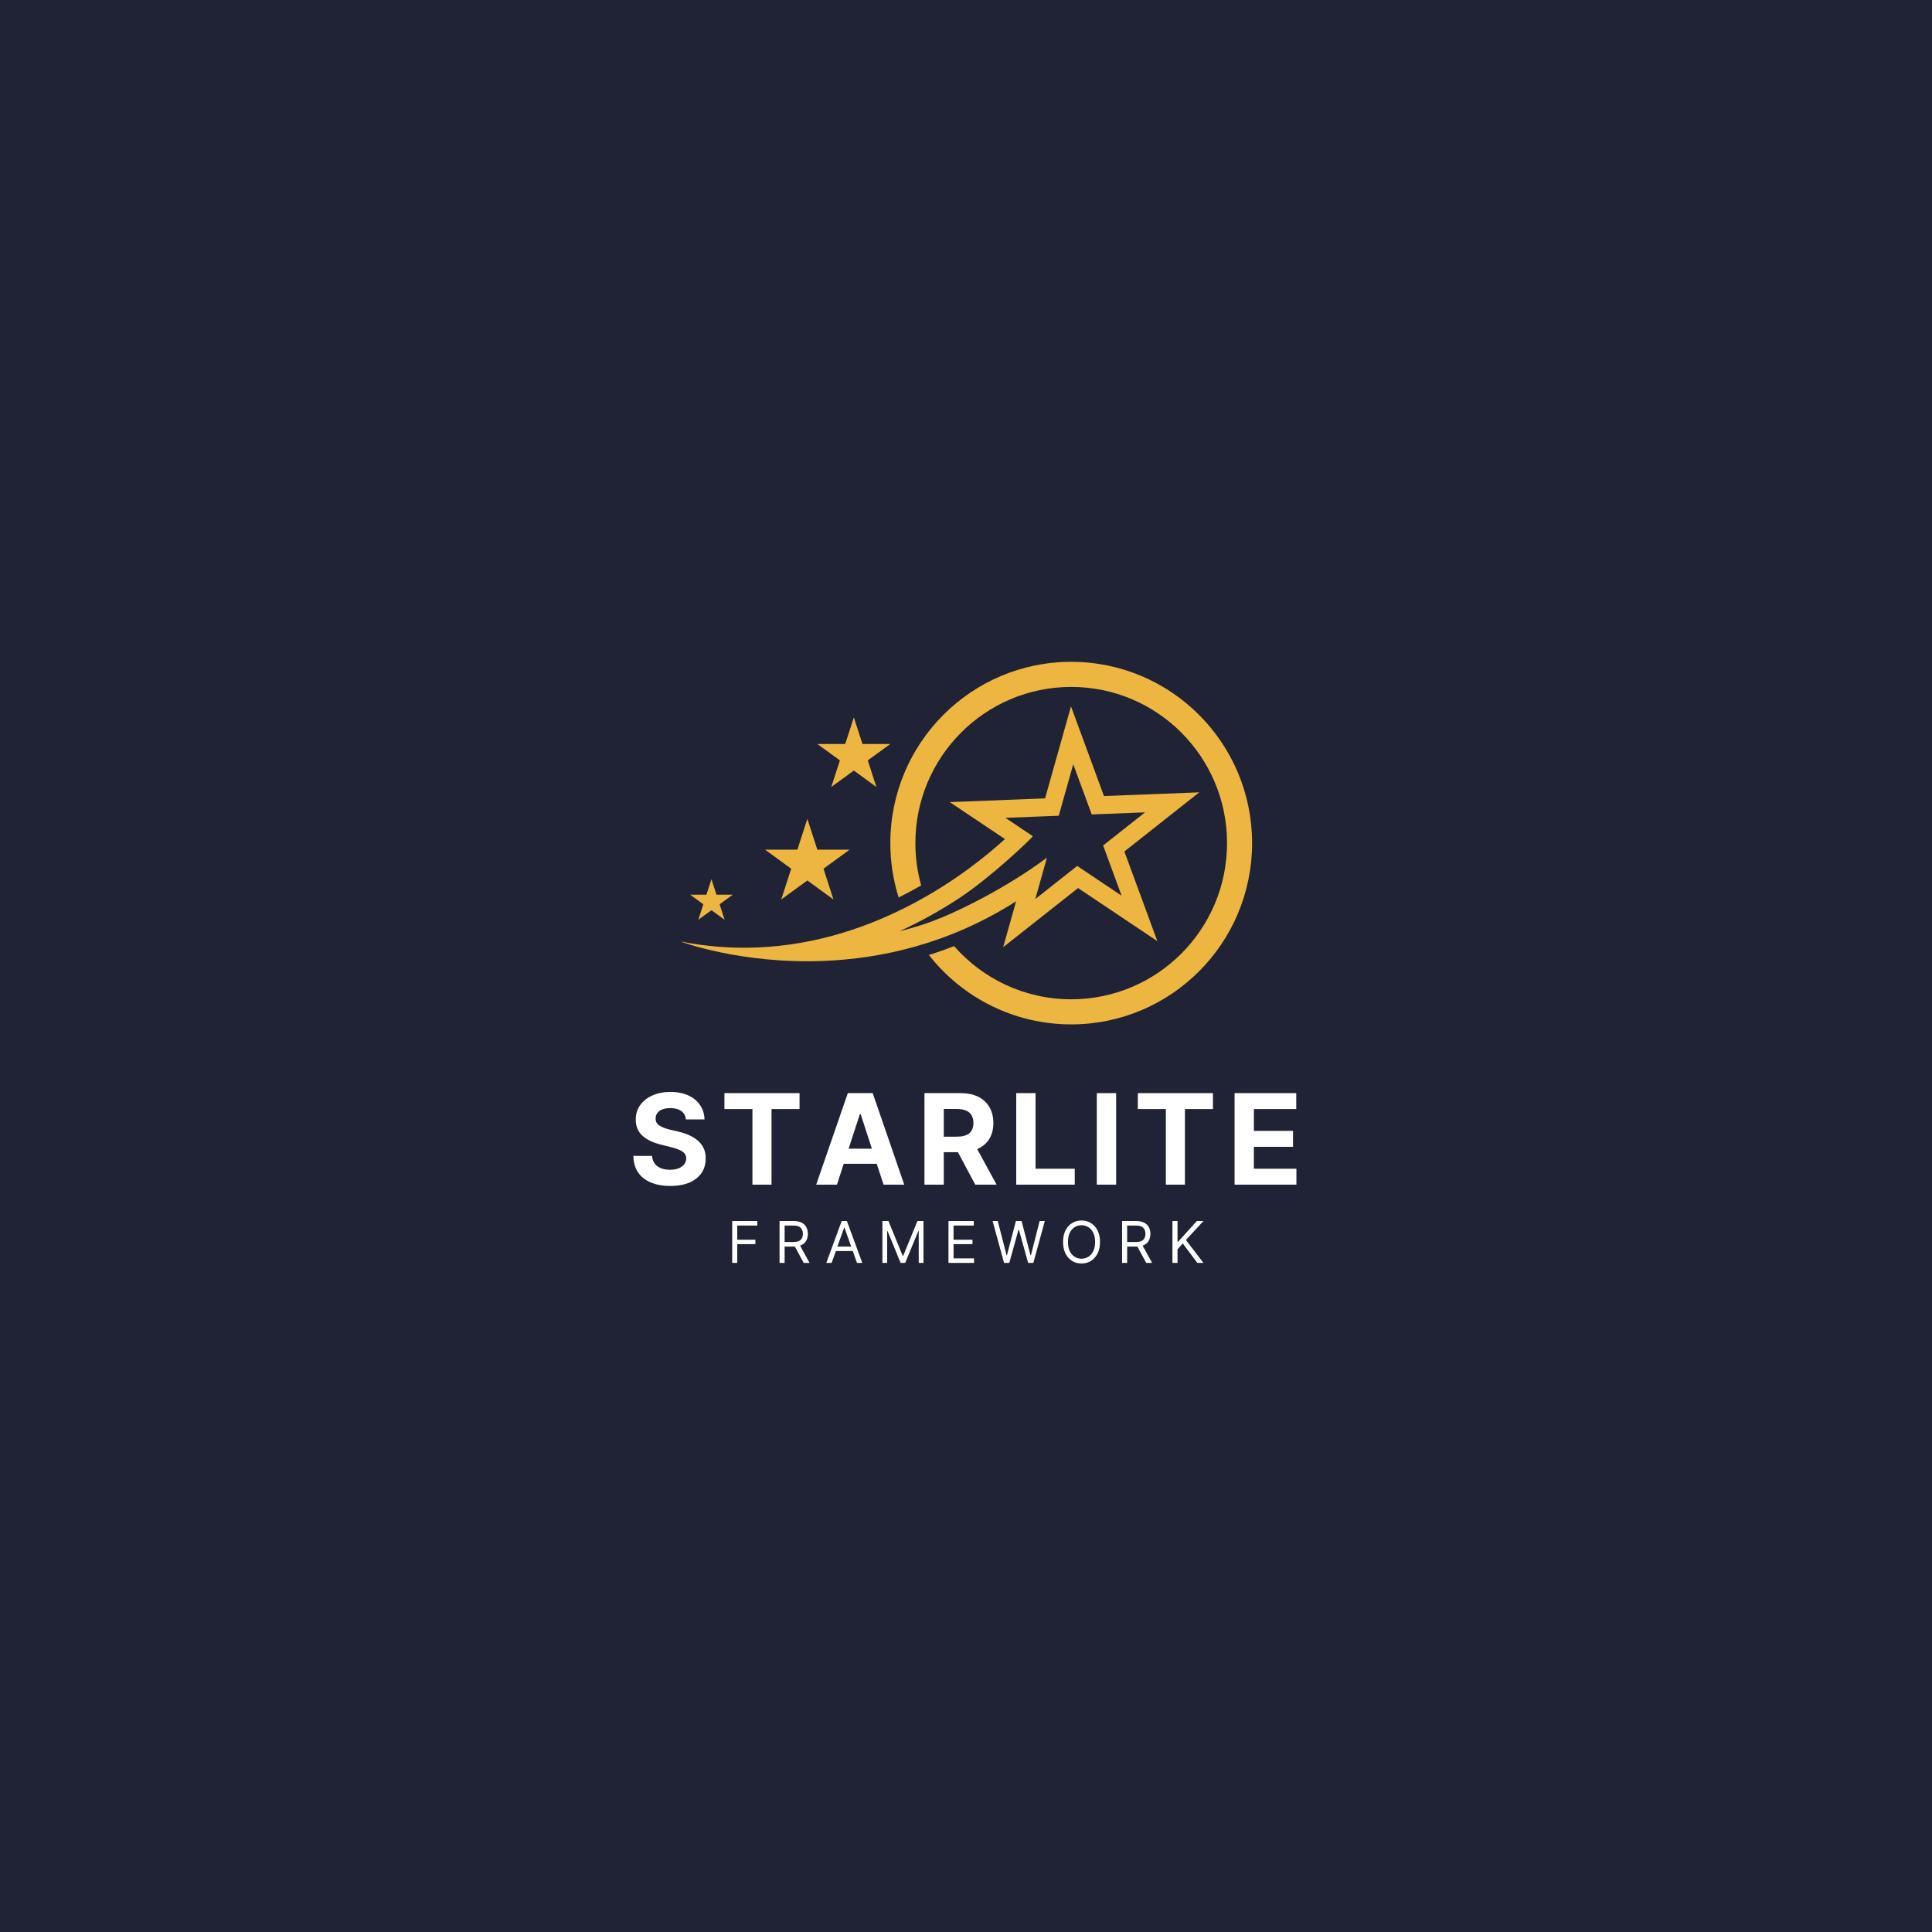
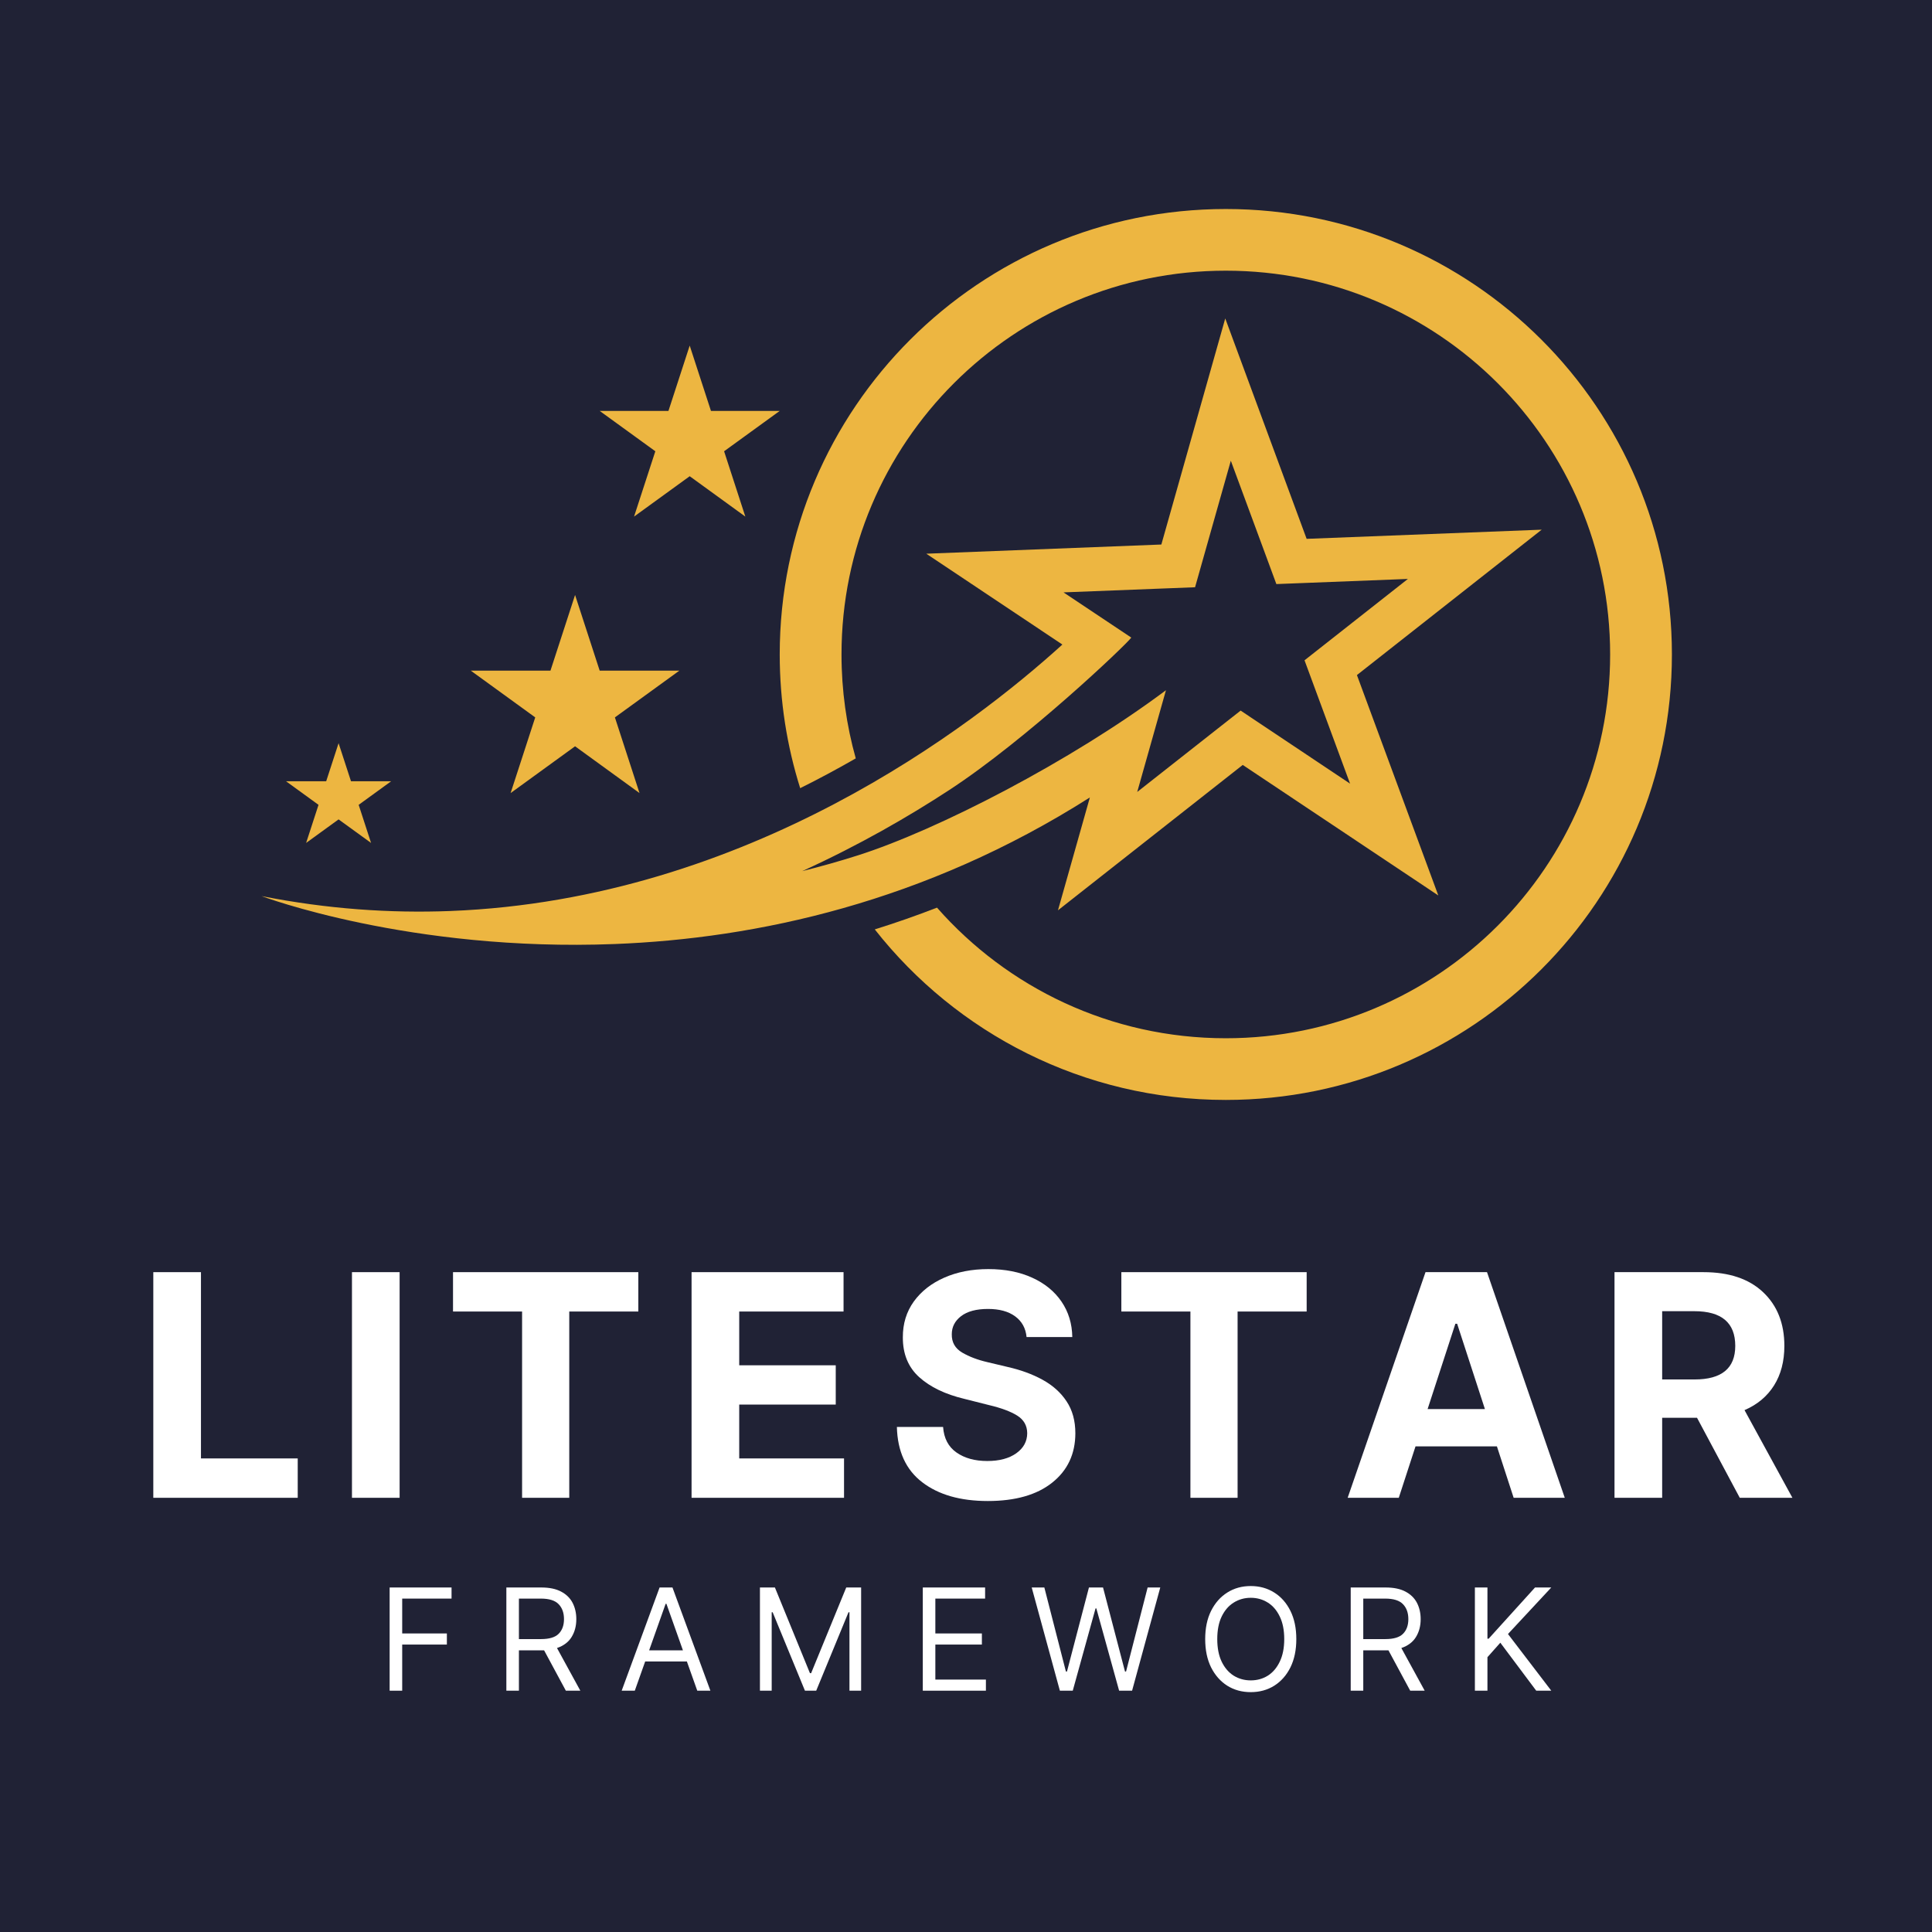
<svg xmlns="http://www.w3.org/2000/svg" width="500" zoomAndPan="magnify" viewBox="0 0 375 375" height="500" preserveAspectRatio="xMidYMid meet" version="1.0">
  <defs>
    <g />
-     <clipPath id="c467852d0e">
-       <path d="M 132.031 137 L 233 137 L 233 187 L 132.031 187 Z M 132.031 137 " clip-rule="nonzero" />
+     <clipPath id="598f9ebf66">
+       <path d="M 50.766 61 L 300 61 L 300 184 L 50.766 184 Z M 50.766 61 " clip-rule="nonzero" />
    </clipPath>
-     <clipPath id="0797bcdfa1">
-       <path d="M 172 128.395 L 243.031 128.395 L 243.031 198.895 L 172 198.895 Z M 172 128.395 " clip-rule="nonzero" />
+     <clipPath id="e57449bf56">
+       <path d="M 151 40.406 L 324.516 40.406 L 324.516 213.656 L 151 213.656 Z M 151 40.406 " clip-rule="nonzero" />
    </clipPath>
  </defs>
  <rect x="-37.5" width="450" fill="#ffffff" y="-37.5" height="450" fill-opacity="1" />
  <rect x="-37.5" width="450" fill="#202235" y="-37.5" height="450" fill-opacity="1" />
-   <g clip-path="url(#c467852d0e)">
-     <path fill="#edb641" d="M 174.586 180.758 C 179.07 178.707 182.965 176.445 186.156 174.352 C 192.254 170.352 200.055 162.906 200.48 162.312 L 197.625 160.398 L 195.148 158.742 L 202.984 158.434 L 205.504 158.336 L 206.188 155.906 L 208.316 148.34 L 211.031 155.715 L 211.902 158.086 L 214.418 157.984 L 222.254 157.68 L 216.094 162.543 L 214.117 164.105 L 214.988 166.473 L 217.699 173.848 L 211.18 169.48 L 209.086 168.078 L 207.109 169.641 L 200.949 174.504 L 202.008 170.746 L 203.078 166.941 L 203.211 166.469 C 195.715 172.094 185.227 177.516 178.953 179.516 C 177.516 179.977 176.059 180.391 174.586 180.758 Z M 159.84 186.516 C 170.953 186.082 184.195 183.25 197.223 174.938 L 194.711 183.855 L 209.254 172.371 L 224.645 182.68 L 218.242 165.273 L 232.781 153.789 L 214.281 154.512 L 207.879 137.105 L 202.848 154.961 L 184.348 155.688 L 195.059 162.859 C 188.012 169.285 170.328 182.988 146.902 183.906 C 142.168 184.094 137.195 183.754 132.031 182.73 C 132.031 182.73 143.691 187.148 159.84 186.516 " fill-opacity="1" fill-rule="nonzero" />
+   <g clip-path="url(#598f9ebf66)">
+     <path fill="#edb641" d="M 155.715 169.082 C 166.773 164.043 176.379 158.488 184.246 153.344 C 199.293 143.508 218.523 125.219 219.582 123.758 L 212.531 119.055 L 206.43 114.98 L 225.754 114.227 L 231.961 113.984 L 233.648 108.012 L 238.902 89.426 L 245.594 107.543 L 247.742 113.367 L 253.953 113.125 L 273.273 112.371 L 258.086 124.324 L 253.207 128.164 L 255.355 133.984 L 262.047 152.105 L 245.969 141.371 L 240.805 137.926 L 235.922 141.766 L 220.734 153.719 L 223.344 144.48 L 225.984 135.133 L 226.312 133.973 C 207.82 147.793 181.953 161.113 166.488 166.035 C 162.941 167.164 159.348 168.18 155.715 169.082 Z M 119.348 183.234 C 146.758 182.164 179.41 175.207 211.543 154.785 L 205.352 176.691 L 241.215 148.473 L 279.176 173.809 L 263.379 131.031 L 299.242 102.809 L 253.617 104.59 L 237.82 61.809 L 225.418 105.691 L 179.793 107.473 L 206.207 125.105 C 188.824 140.891 145.215 174.562 87.441 176.824 C 75.766 177.277 63.5 176.449 50.766 173.93 C 50.766 173.93 79.52 184.793 119.348 183.234 " fill-opacity="1" fill-rule="nonzero" />
  </g>
-   <g clip-path="url(#0797bcdfa1)">
-     <path fill="#edb641" d="M 207.922 128.461 C 188.531 128.461 172.812 144.215 172.812 163.645 C 172.812 167.324 173.379 170.871 174.426 174.207 C 175.949 173.445 177.41 172.656 178.797 171.855 C 178.066 169.242 177.676 166.488 177.676 163.645 C 177.676 146.902 191.219 133.332 207.922 133.332 C 224.629 133.332 238.168 146.902 238.168 163.645 C 238.168 180.387 224.629 193.961 207.922 193.961 C 198.863 193.961 190.734 189.965 185.191 183.641 C 183.578 184.27 181.945 184.844 180.293 185.359 C 186.723 193.562 196.707 198.832 207.922 198.832 C 227.312 198.832 243.031 183.078 243.031 163.645 C 243.031 144.215 227.312 128.461 207.922 128.461 " fill-opacity="1" fill-rule="nonzero" />
+   <g clip-path="url(#e57449bf56)">
+     <path fill="#edb641" d="M 237.93 40.57 C 190.109 40.57 151.344 79.281 151.344 127.031 C 151.344 136.074 152.738 144.793 155.316 152.984 C 159.082 151.113 162.68 149.172 166.102 147.203 C 164.301 140.789 163.336 134.023 163.336 127.031 C 163.336 85.891 196.73 52.539 237.93 52.539 C 279.129 52.539 312.527 85.891 312.527 127.031 C 312.527 168.172 279.129 201.523 237.93 201.523 C 215.586 201.523 195.543 191.711 181.871 176.172 C 177.895 177.715 173.871 179.121 169.793 180.395 C 185.648 200.547 210.273 213.496 237.93 213.496 C 285.75 213.496 324.516 174.785 324.516 127.031 C 324.516 79.281 285.75 40.57 237.93 40.57 " fill-opacity="1" fill-rule="nonzero" />
  </g>
-   <path fill="#edb641" d="M 156.707 158.945 L 158.645 164.922 L 164.914 164.922 L 159.84 168.617 L 161.777 174.594 L 156.707 170.898 L 151.633 174.594 L 153.57 168.617 L 148.5 164.922 L 154.77 164.922 L 156.707 158.945 " fill-opacity="1" fill-rule="nonzero" />
-   <path fill="#edb641" d="M 165.73 139.246 L 167.402 144.406 L 172.812 144.406 L 168.434 147.594 L 170.105 152.754 L 165.73 149.566 L 161.348 152.754 L 163.023 147.594 L 158.645 144.406 L 164.055 144.406 L 165.73 139.246 " fill-opacity="1" fill-rule="nonzero" />
-   <path fill="#edb641" d="M 138.094 170.652 L 139.07 173.66 L 142.23 173.66 L 139.676 175.523 L 140.648 178.531 L 138.094 176.672 L 135.539 178.531 L 136.516 175.523 L 133.961 173.66 L 137.117 173.66 L 138.094 170.652 " fill-opacity="1" fill-rule="nonzero" />
+   <path fill="#edb641" d="M 111.621 115.484 L 116.398 130.172 L 131.863 130.172 L 119.352 139.246 L 124.129 153.934 L 111.621 144.855 L 99.109 153.934 L 103.887 139.246 L 91.379 130.172 L 106.844 130.172 L 111.621 115.484 " fill-opacity="1" fill-rule="nonzero" />
+   <path fill="#edb641" d="M 133.871 67.078 L 137.996 79.758 L 151.344 79.758 L 140.547 87.59 L 144.668 100.27 L 133.871 92.434 L 123.07 100.27 L 127.199 87.59 L 116.398 79.758 L 129.746 79.758 L 133.871 67.078 " fill-opacity="1" fill-rule="nonzero" />
+   <path fill="#edb641" d="M 65.719 144.25 L 68.129 151.645 L 75.918 151.645 L 69.617 156.219 L 72.023 163.613 L 65.719 159.043 L 59.418 163.613 L 61.824 156.219 L 55.523 151.645 L 63.312 151.645 L 65.719 144.25 " fill-opacity="1" fill-rule="nonzero" />
  <g fill="#ffffff" fill-opacity="1">
-     <g transform="translate(121.9619, 229.9401)">
+     <g transform="translate(25.94477, 290.721)">
      <g>
-         <path d="M 11.172 -12.656 C 11.109 -13.352 10.812 -13.895 10.281 -14.281 C 9.75 -14.664 9.035 -14.859 8.141 -14.859 C 7.223 -14.859 6.52 -14.672 6.031 -14.297 C 5.539 -13.922 5.297 -13.445 5.297 -12.875 C 5.273 -12.238 5.547 -11.754 6.109 -11.422 C 6.672 -11.098 7.332 -10.848 8.094 -10.672 L 9.703 -10.297 C 10.723 -10.066 11.633 -9.727 12.438 -9.281 C 13.238 -8.844 13.867 -8.281 14.328 -7.594 C 14.785 -6.906 15.016 -6.066 15.016 -5.078 C 15.016 -3.453 14.406 -2.156 13.188 -1.188 C 11.977 -0.227 10.289 0.25 8.125 0.25 C 5.969 0.25 4.25 -0.238 2.969 -1.219 C 1.688 -2.207 1.02 -3.66 0.969 -5.578 L 4.609 -5.578 C 4.672 -4.68 5.02 -4.008 5.656 -3.562 C 6.289 -3.113 7.098 -2.891 8.078 -2.891 C 9.035 -2.891 9.797 -3.094 10.359 -3.5 C 10.93 -3.906 11.223 -4.43 11.234 -5.078 C 11.223 -5.68 10.957 -6.145 10.438 -6.469 C 9.914 -6.789 9.176 -7.066 8.219 -7.297 L 6.281 -7.781 C 4.781 -8.145 3.598 -8.719 2.734 -9.5 C 1.867 -10.281 1.438 -11.32 1.438 -12.625 C 1.438 -13.695 1.723 -14.633 2.297 -15.438 C 2.879 -16.25 3.68 -16.879 4.703 -17.328 C 5.723 -17.773 6.879 -18 8.172 -18 C 9.484 -18 10.633 -17.773 11.625 -17.328 C 12.613 -16.879 13.379 -16.25 13.922 -15.438 C 14.473 -14.633 14.758 -13.707 14.781 -12.656 Z M 11.172 -12.656 " />
+         <path d="M 3.812 0 L 3.812 -43.797 L 13.062 -43.797 L 13.062 -7.641 L 31.844 -7.641 L 31.844 0 Z M 3.812 0 " />
      </g>
    </g>
  </g>
  <g fill="#ffffff" fill-opacity="1">
-     <g transform="translate(139.7376, 229.9401)">
+     <g transform="translate(64.50396, 290.721)">
      <g>
-         <path d="M 0.875 -14.672 L 0.875 -17.766 L 15.453 -17.766 L 15.453 -14.672 L 10.016 -14.672 L 10.016 0 L 6.312 0 L 6.312 -14.672 Z M 0.875 -14.672 " />
+         <path d="M 13.062 -43.797 L 13.062 0 L 3.812 0 L 3.812 -43.797 Z M 13.062 -43.797 " />
      </g>
    </g>
  </g>
  <g fill="#ffffff" fill-opacity="1">
-     <g transform="translate(157.8429, 229.9401)">
+     <g transform="translate(85.78963, 290.721)">
      <g>
-         <path d="M 4.609 0 L 0.578 0 L 6.719 -17.766 L 11.547 -17.766 L 17.672 0 L 13.656 0 L 12.328 -4.047 L 5.922 -4.047 Z M 6.875 -6.984 L 11.391 -6.984 L 9.203 -13.703 L 9.062 -13.703 Z M 6.875 -6.984 " />
+         <path d="M 2.141 -36.156 L 2.141 -43.797 L 38.109 -43.797 L 38.109 -36.156 L 24.703 -36.156 L 24.703 0 L 15.547 0 L 15.547 -36.156 Z M 2.141 -36.156 " />
      </g>
    </g>
  </g>
  <g fill="#ffffff" fill-opacity="1">
-     <g transform="translate(177.8908, 229.9401)">
+     <g transform="translate(130.4202, 290.721)">
      <g>
-         <path d="M 1.547 0 L 1.547 -17.766 L 8.547 -17.766 C 10.566 -17.766 12.133 -17.238 13.25 -16.188 C 14.363 -15.133 14.922 -13.723 14.922 -11.953 C 14.922 -10.742 14.648 -9.707 14.109 -8.844 C 13.566 -7.977 12.789 -7.332 11.781 -6.906 L 15.547 0 L 11.406 0 L 8.047 -6.297 L 5.297 -6.297 L 5.297 0 Z M 5.297 -9.312 L 7.844 -9.312 C 9.977 -9.312 11.047 -10.191 11.047 -11.953 C 11.047 -13.773 9.973 -14.688 7.828 -14.688 L 5.297 -14.688 Z M 5.297 -9.312 " />
+         <path d="M 3.812 0 L 3.812 -43.797 L 33.312 -43.797 L 33.312 -36.156 L 13.062 -36.156 L 13.062 -25.719 L 31.797 -25.719 L 31.797 -18.094 L 13.062 -18.094 L 13.062 -7.641 L 33.406 -7.641 L 33.406 0 Z M 3.812 0 " />
      </g>
    </g>
  </g>
  <g fill="#ffffff" fill-opacity="1">
-     <g transform="translate(195.7013, 229.9401)">
+     <g transform="translate(171.6945, 290.721)">
      <g>
-         <path d="M 1.547 0 L 1.547 -17.766 L 5.297 -17.766 L 5.297 -3.094 L 12.906 -3.094 L 12.906 0 Z M 1.547 0 " />
+         <path d="M 27.562 -31.203 C 27.395 -32.922 26.656 -34.258 25.344 -35.219 C 24.039 -36.176 22.285 -36.656 20.078 -36.656 C 17.816 -36.656 16.078 -36.191 14.859 -35.266 C 13.648 -34.336 13.047 -33.164 13.047 -31.75 C 13.016 -30.188 13.688 -29 15.062 -28.188 C 16.438 -27.383 18.07 -26.766 19.969 -26.328 L 23.906 -25.391 C 26.445 -24.816 28.703 -23.988 30.672 -22.906 C 32.648 -21.82 34.203 -20.426 35.328 -18.719 C 36.461 -17.02 37.031 -14.953 37.031 -12.516 C 37.02 -8.504 35.52 -5.312 32.531 -2.938 C 29.551 -0.562 25.383 0.625 20.031 0.625 C 14.719 0.625 10.477 -0.586 7.312 -3.016 C 4.145 -5.441 2.504 -9.02 2.391 -13.75 L 11.359 -13.75 C 11.516 -11.551 12.379 -9.898 13.953 -8.797 C 15.523 -7.691 17.52 -7.141 19.938 -7.141 C 22.281 -7.141 24.156 -7.641 25.562 -8.641 C 26.969 -9.641 27.676 -10.938 27.688 -12.531 C 27.676 -14.008 27.031 -15.148 25.75 -15.953 C 24.469 -16.754 22.633 -17.438 20.25 -18 L 15.484 -19.203 C 11.785 -20.086 8.867 -21.488 6.734 -23.406 C 4.598 -25.332 3.535 -27.91 3.547 -31.141 C 3.535 -33.785 4.242 -36.102 5.672 -38.094 C 7.109 -40.082 9.082 -41.629 11.594 -42.734 C 14.102 -43.836 16.953 -44.391 20.141 -44.391 C 23.391 -44.391 26.227 -43.832 28.656 -42.719 C 31.094 -41.613 32.988 -40.066 34.344 -38.078 C 35.695 -36.098 36.395 -33.805 36.438 -31.203 Z M 27.562 -31.203 " />
      </g>
    </g>
  </g>
  <g fill="#ffffff" fill-opacity="1">
-     <g transform="translate(211.3436, 229.9401)">
+     <g transform="translate(215.5127, 290.721)">
      <g>
-         <path d="M 5.297 -17.766 L 5.297 0 L 1.547 0 L 1.547 -17.766 Z M 5.297 -17.766 " />
+         <path d="M 2.141 -36.156 L 2.141 -43.797 L 38.109 -43.797 L 38.109 -36.156 L 24.703 -36.156 L 24.703 0 L 15.547 0 L 15.547 -36.156 Z M 2.141 -36.156 " />
      </g>
    </g>
  </g>
  <g fill="#ffffff" fill-opacity="1">
-     <g transform="translate(219.9786, 229.9401)">
+     <g transform="translate(260.1433, 290.721)">
      <g>
-         <path d="M 0.875 -14.672 L 0.875 -17.766 L 15.453 -17.766 L 15.453 -14.672 L 10.016 -14.672 L 10.016 0 L 6.312 0 L 6.312 -14.672 Z M 0.875 -14.672 " />
+         <path d="M 11.359 0 L 1.438 0 L 16.547 -43.797 L 28.484 -43.797 L 43.578 0 L 33.656 0 L 30.406 -9.984 L 14.609 -9.984 Z M 16.953 -17.219 L 28.078 -17.219 L 22.688 -33.781 L 22.344 -33.781 Z M 16.953 -17.219 " />
      </g>
    </g>
  </g>
  <g fill="#ffffff" fill-opacity="1">
-     <g transform="translate(238.0838, 229.9401)">
+     <g transform="translate(309.5626, 290.721)">
      <g>
-         <path d="M 1.547 0 L 1.547 -17.766 L 13.516 -17.766 L 13.516 -14.672 L 5.297 -14.672 L 5.297 -10.438 L 12.891 -10.438 L 12.891 -7.344 L 5.297 -7.344 L 5.297 -3.094 L 13.547 -3.094 L 13.547 0 Z M 1.547 0 " />
+         <path d="M 3.812 0 L 3.812 -43.797 L 21.078 -43.797 C 26.055 -43.797 29.914 -42.5 32.656 -39.906 C 35.406 -37.312 36.781 -33.836 36.781 -29.484 C 36.781 -26.492 36.113 -23.938 34.781 -21.812 C 33.445 -19.688 31.535 -18.086 29.047 -17.016 L 38.344 0 L 28.125 0 L 19.828 -15.531 L 13.062 -15.531 L 13.062 0 Z M 13.062 -22.969 L 19.359 -22.969 C 24.617 -22.969 27.25 -25.141 27.25 -29.484 C 27.25 -33.973 24.602 -36.219 19.312 -36.219 L 13.062 -36.219 Z M 13.062 -22.969 " />
      </g>
    </g>
  </g>
  <g fill="#ffffff" fill-opacity="1">
-     <g transform="translate(141.1348, 245.1286)">
+     <g transform="translate(73.20717, 328.1617)">
      <g>
-         <path d="M 0.984 0 L 0.984 -8.125 L 5.859 -8.125 L 5.859 -7.25 L 1.969 -7.25 L 1.969 -4.5 L 5.484 -4.5 L 5.484 -3.641 L 1.969 -3.641 L 1.969 0 Z M 0.984 0 " />
+         <path d="M 2.422 0 L 2.422 -20.031 L 14.438 -20.031 L 14.438 -17.875 L 4.859 -17.875 L 4.859 -11.109 L 13.531 -11.109 L 13.531 -8.953 L 4.859 -8.953 L 4.859 0 Z M 2.422 0 " />
      </g>
    </g>
  </g>
  <g fill="#ffffff" fill-opacity="1">
-     <g transform="translate(150.3252, 245.1286)">
+     <g transform="translate(95.86199, 328.1617)">
      <g>
-         <path d="M 0.984 0 L 0.984 -8.125 L 3.734 -8.125 C 4.367 -8.125 4.891 -8.016 5.297 -7.797 C 5.703 -7.586 6 -7.297 6.188 -6.922 C 6.383 -6.547 6.484 -6.117 6.484 -5.641 C 6.484 -5.098 6.359 -4.625 6.109 -4.219 C 5.867 -3.82 5.488 -3.535 4.969 -3.359 L 6.812 0 L 5.672 0 L 3.953 -3.172 C 3.891 -3.172 3.82 -3.172 3.75 -3.172 L 1.969 -3.172 L 1.969 0 Z M 1.969 -4.062 L 3.719 -4.062 C 4.363 -4.062 4.82 -4.203 5.094 -4.484 C 5.375 -4.766 5.516 -5.148 5.516 -5.641 C 5.516 -6.129 5.375 -6.52 5.094 -6.812 C 4.82 -7.102 4.359 -7.25 3.703 -7.25 L 1.969 -7.25 Z M 1.969 -4.062 " />
+         <path d="M 2.422 0 L 2.422 -20.031 L 9.203 -20.031 C 10.766 -20.031 12.047 -19.766 13.047 -19.234 C 14.055 -18.703 14.801 -17.973 15.281 -17.047 C 15.758 -16.117 16 -15.066 16 -13.891 C 16 -12.555 15.691 -11.395 15.078 -10.406 C 14.473 -9.426 13.531 -8.719 12.25 -8.281 L 16.781 0 L 13.969 0 L 9.75 -7.828 C 9.582 -7.828 9.41 -7.828 9.234 -7.828 L 4.859 -7.828 L 4.859 0 Z M 4.859 -10.016 L 9.156 -10.016 C 10.758 -10.016 11.898 -10.359 12.578 -11.047 C 13.266 -11.742 13.609 -12.691 13.609 -13.891 C 13.609 -15.098 13.266 -16.062 12.578 -16.781 C 11.891 -17.508 10.734 -17.875 9.109 -17.875 L 4.859 -17.875 Z M 4.859 -10.016 " />
      </g>
    </g>
  </g>
  <g fill="#ffffff" fill-opacity="1">
-     <g transform="translate(160.1025, 245.1286)">
+     <g transform="translate(119.9637, 328.1617)">
      <g>
-         <path d="M 1.312 0 L 0.281 0 L 3.266 -8.125 L 4.281 -8.125 L 7.266 0 L 6.234 0 L 5.422 -2.297 L 2.141 -2.297 Z M 2.438 -3.172 L 5.109 -3.172 L 3.812 -6.844 L 3.75 -6.844 Z M 2.438 -3.172 " />
+         <path d="M 3.25 0 L 0.703 0 L 8.062 -20.031 L 10.562 -20.031 L 17.922 0 L 15.375 0 L 13.359 -5.672 L 5.266 -5.672 Z M 6.031 -7.828 L 12.594 -7.828 L 9.391 -16.859 L 9.234 -16.859 Z M 6.031 -7.828 " />
      </g>
    </g>
  </g>
  <g fill="#ffffff" fill-opacity="1">
-     <g transform="translate(170.2923, 245.1286)">
+     <g transform="translate(145.0821, 328.1617)">
      <g>
-         <path d="M 0.984 -8.125 L 2.156 -8.125 L 4.922 -1.375 L 5.016 -1.375 L 7.781 -8.125 L 8.953 -8.125 L 8.953 0 L 8.031 0 L 8.031 -6.172 L 7.953 -6.172 L 5.406 0 L 4.516 0 L 1.984 -6.172 L 1.906 -6.172 L 1.906 0 L 0.984 0 Z M 0.984 -8.125 " />
+         <path d="M 2.422 -20.031 L 5.328 -20.031 L 12.125 -3.406 L 12.359 -3.406 L 19.172 -20.031 L 22.062 -20.031 L 22.062 0 L 19.797 0 L 19.797 -15.219 L 19.609 -15.219 L 13.344 0 L 11.156 0 L 4.891 -15.219 L 4.703 -15.219 L 4.703 0 L 2.422 0 Z M 2.422 -20.031 " />
      </g>
    </g>
  </g>
  <g fill="#ffffff" fill-opacity="1">
-     <g transform="translate(183.1155, 245.1286)">
+     <g transform="translate(176.6919, 328.1617)">
      <g>
-         <path d="M 0.984 0 L 0.984 -8.125 L 5.891 -8.125 L 5.891 -7.25 L 1.969 -7.25 L 1.969 -4.5 L 5.641 -4.5 L 5.641 -3.641 L 1.969 -3.641 L 1.969 -0.875 L 5.953 -0.875 L 5.953 0 Z M 0.984 0 " />
+         <path d="M 2.422 0 L 2.422 -20.031 L 14.516 -20.031 L 14.516 -17.875 L 4.859 -17.875 L 4.859 -11.109 L 13.891 -11.109 L 13.891 -8.953 L 4.859 -8.953 L 4.859 -2.156 L 14.672 -2.156 L 14.672 0 Z M 2.422 0 " />
      </g>
    </g>
  </g>
  <g fill="#ffffff" fill-opacity="1">
-     <g transform="translate(192.4328, 245.1286)">
+     <g transform="translate(199.6596, 328.1617)">
      <g>
-         <path d="M 2.453 0 L 0.234 -8.125 L 1.234 -8.125 L 2.938 -1.5 L 3.016 -1.5 L 4.75 -8.125 L 5.859 -8.125 L 7.578 -1.5 L 7.672 -1.5 L 9.359 -8.125 L 10.359 -8.125 L 8.141 0 L 7.125 0 L 5.328 -6.469 L 5.266 -6.469 L 3.469 0 Z M 2.453 0 " />
+         <path d="M 6.062 0 L 0.594 -20.031 L 3.047 -20.031 L 7.234 -3.719 L 7.438 -3.719 L 11.703 -20.031 L 14.438 -20.031 L 18.703 -3.719 L 18.906 -3.719 L 23.094 -20.031 L 25.547 -20.031 L 20.078 0 L 17.562 0 L 13.141 -15.969 L 12.984 -15.969 L 8.562 0 Z M 6.062 0 " />
      </g>
    </g>
  </g>
  <g fill="#ffffff" fill-opacity="1">
-     <g transform="translate(205.6684, 245.1286)">
+     <g transform="translate(232.2862, 328.1617)">
      <g>
-         <path d="M 7.844 -4.062 C 7.844 -3.207 7.688 -2.469 7.375 -1.844 C 7.062 -1.219 6.633 -0.734 6.094 -0.391 C 5.562 -0.055 4.945 0.109 4.25 0.109 C 3.562 0.109 2.945 -0.055 2.406 -0.391 C 1.863 -0.734 1.438 -1.219 1.125 -1.844 C 0.82 -2.469 0.672 -3.207 0.672 -4.062 C 0.672 -4.914 0.82 -5.656 1.125 -6.281 C 1.438 -6.906 1.863 -7.383 2.406 -7.719 C 2.945 -8.062 3.562 -8.234 4.25 -8.234 C 4.945 -8.234 5.562 -8.062 6.094 -7.719 C 6.633 -7.383 7.062 -6.906 7.375 -6.281 C 7.688 -5.656 7.844 -4.914 7.844 -4.062 Z M 6.891 -4.062 C 6.891 -4.77 6.77 -5.363 6.531 -5.844 C 6.301 -6.32 5.984 -6.688 5.578 -6.938 C 5.18 -7.188 4.738 -7.312 4.25 -7.312 C 3.758 -7.312 3.316 -7.188 2.922 -6.938 C 2.523 -6.688 2.207 -6.32 1.969 -5.844 C 1.738 -5.363 1.625 -4.77 1.625 -4.062 C 1.625 -3.352 1.738 -2.758 1.969 -2.281 C 2.207 -1.801 2.523 -1.438 2.922 -1.188 C 3.316 -0.938 3.758 -0.812 4.25 -0.812 C 4.738 -0.812 5.18 -0.938 5.578 -1.188 C 5.984 -1.438 6.301 -1.801 6.531 -2.281 C 6.77 -2.758 6.891 -3.352 6.891 -4.062 Z M 6.891 -4.062 " />
+         <path d="M 19.328 -10.016 C 19.328 -7.898 18.945 -6.07 18.188 -4.531 C 17.426 -3 16.379 -1.812 15.047 -0.969 C 13.711 -0.133 12.191 0.281 10.484 0.281 C 8.773 0.281 7.254 -0.133 5.922 -0.969 C 4.598 -1.812 3.551 -3 2.781 -4.531 C 2.02 -6.07 1.641 -7.898 1.641 -10.016 C 1.641 -12.129 2.02 -13.953 2.781 -15.484 C 3.551 -17.023 4.598 -18.211 5.922 -19.047 C 7.254 -19.891 8.773 -20.312 10.484 -20.312 C 12.191 -20.312 13.711 -19.891 15.047 -19.047 C 16.379 -18.211 17.426 -17.023 18.188 -15.484 C 18.945 -13.953 19.328 -12.129 19.328 -10.016 Z M 16.984 -10.016 C 16.984 -11.754 16.691 -13.219 16.109 -14.406 C 15.535 -15.602 14.758 -16.504 13.781 -17.109 C 12.801 -17.723 11.703 -18.031 10.484 -18.031 C 9.273 -18.031 8.176 -17.723 7.188 -17.109 C 6.207 -16.504 5.426 -15.602 4.844 -14.406 C 4.27 -13.219 3.984 -11.754 3.984 -10.016 C 3.984 -8.285 4.27 -6.82 4.844 -5.625 C 5.426 -4.426 6.207 -3.52 7.188 -2.906 C 8.176 -2.301 9.273 -2 10.484 -2 C 11.703 -2 12.801 -2.301 13.781 -2.906 C 14.758 -3.52 15.535 -4.426 16.109 -5.625 C 16.691 -6.82 16.984 -8.285 16.984 -10.016 Z M 16.984 -10.016 " />
      </g>
    </g>
  </g>
  <g fill="#ffffff" fill-opacity="1">
-     <g transform="translate(216.81, 245.1286)">
+     <g transform="translate(259.7509, 328.1617)">
      <g>
-         <path d="M 0.984 0 L 0.984 -8.125 L 3.734 -8.125 C 4.367 -8.125 4.891 -8.016 5.297 -7.797 C 5.703 -7.586 6 -7.297 6.188 -6.922 C 6.383 -6.547 6.484 -6.117 6.484 -5.641 C 6.484 -5.098 6.359 -4.625 6.109 -4.219 C 5.867 -3.82 5.488 -3.535 4.969 -3.359 L 6.812 0 L 5.672 0 L 3.953 -3.172 C 3.891 -3.172 3.82 -3.172 3.75 -3.172 L 1.969 -3.172 L 1.969 0 Z M 1.969 -4.062 L 3.719 -4.062 C 4.363 -4.062 4.82 -4.203 5.094 -4.484 C 5.375 -4.766 5.516 -5.148 5.516 -5.641 C 5.516 -6.129 5.375 -6.52 5.094 -6.812 C 4.82 -7.102 4.359 -7.25 3.703 -7.25 L 1.969 -7.25 Z M 1.969 -4.062 " />
+         <path d="M 2.422 0 L 2.422 -20.031 L 9.203 -20.031 C 10.766 -20.031 12.047 -19.766 13.047 -19.234 C 14.055 -18.703 14.801 -17.973 15.281 -17.047 C 15.758 -16.117 16 -15.066 16 -13.891 C 16 -12.555 15.691 -11.395 15.078 -10.406 C 14.473 -9.426 13.531 -8.719 12.25 -8.281 L 16.781 0 L 13.969 0 L 9.75 -7.828 C 9.582 -7.828 9.41 -7.828 9.234 -7.828 L 4.859 -7.828 L 4.859 0 Z M 4.859 -10.016 L 9.156 -10.016 C 10.758 -10.016 11.898 -10.359 12.578 -11.047 C 13.266 -11.742 13.609 -12.691 13.609 -13.891 C 13.609 -15.098 13.266 -16.062 12.578 -16.781 C 11.891 -17.508 10.734 -17.875 9.109 -17.875 L 4.859 -17.875 Z M 4.859 -10.016 " />
      </g>
    </g>
  </g>
  <g fill="#ffffff" fill-opacity="1">
-     <g transform="translate(226.5874, 245.1286)">
+     <g transform="translate(283.8526, 328.1617)">
      <g>
-         <path d="M 0.984 0 L 0.984 -8.125 L 1.969 -8.125 L 1.969 -4.094 L 2.062 -4.094 L 5.719 -8.125 L 7 -8.125 L 3.594 -4.453 L 7 0 L 5.812 0 L 2.984 -3.781 L 1.969 -2.641 L 1.969 0 Z M 0.984 0 " />
+         <path d="M 2.422 0 L 2.422 -20.031 L 4.859 -20.031 L 4.859 -10.094 L 5.094 -10.094 L 14.094 -20.031 L 17.25 -20.031 L 8.844 -11 L 17.25 0 L 14.328 0 L 7.359 -9.312 L 4.859 -6.5 L 4.859 0 Z M 2.422 0 " />
      </g>
    </g>
  </g>
</svg>
